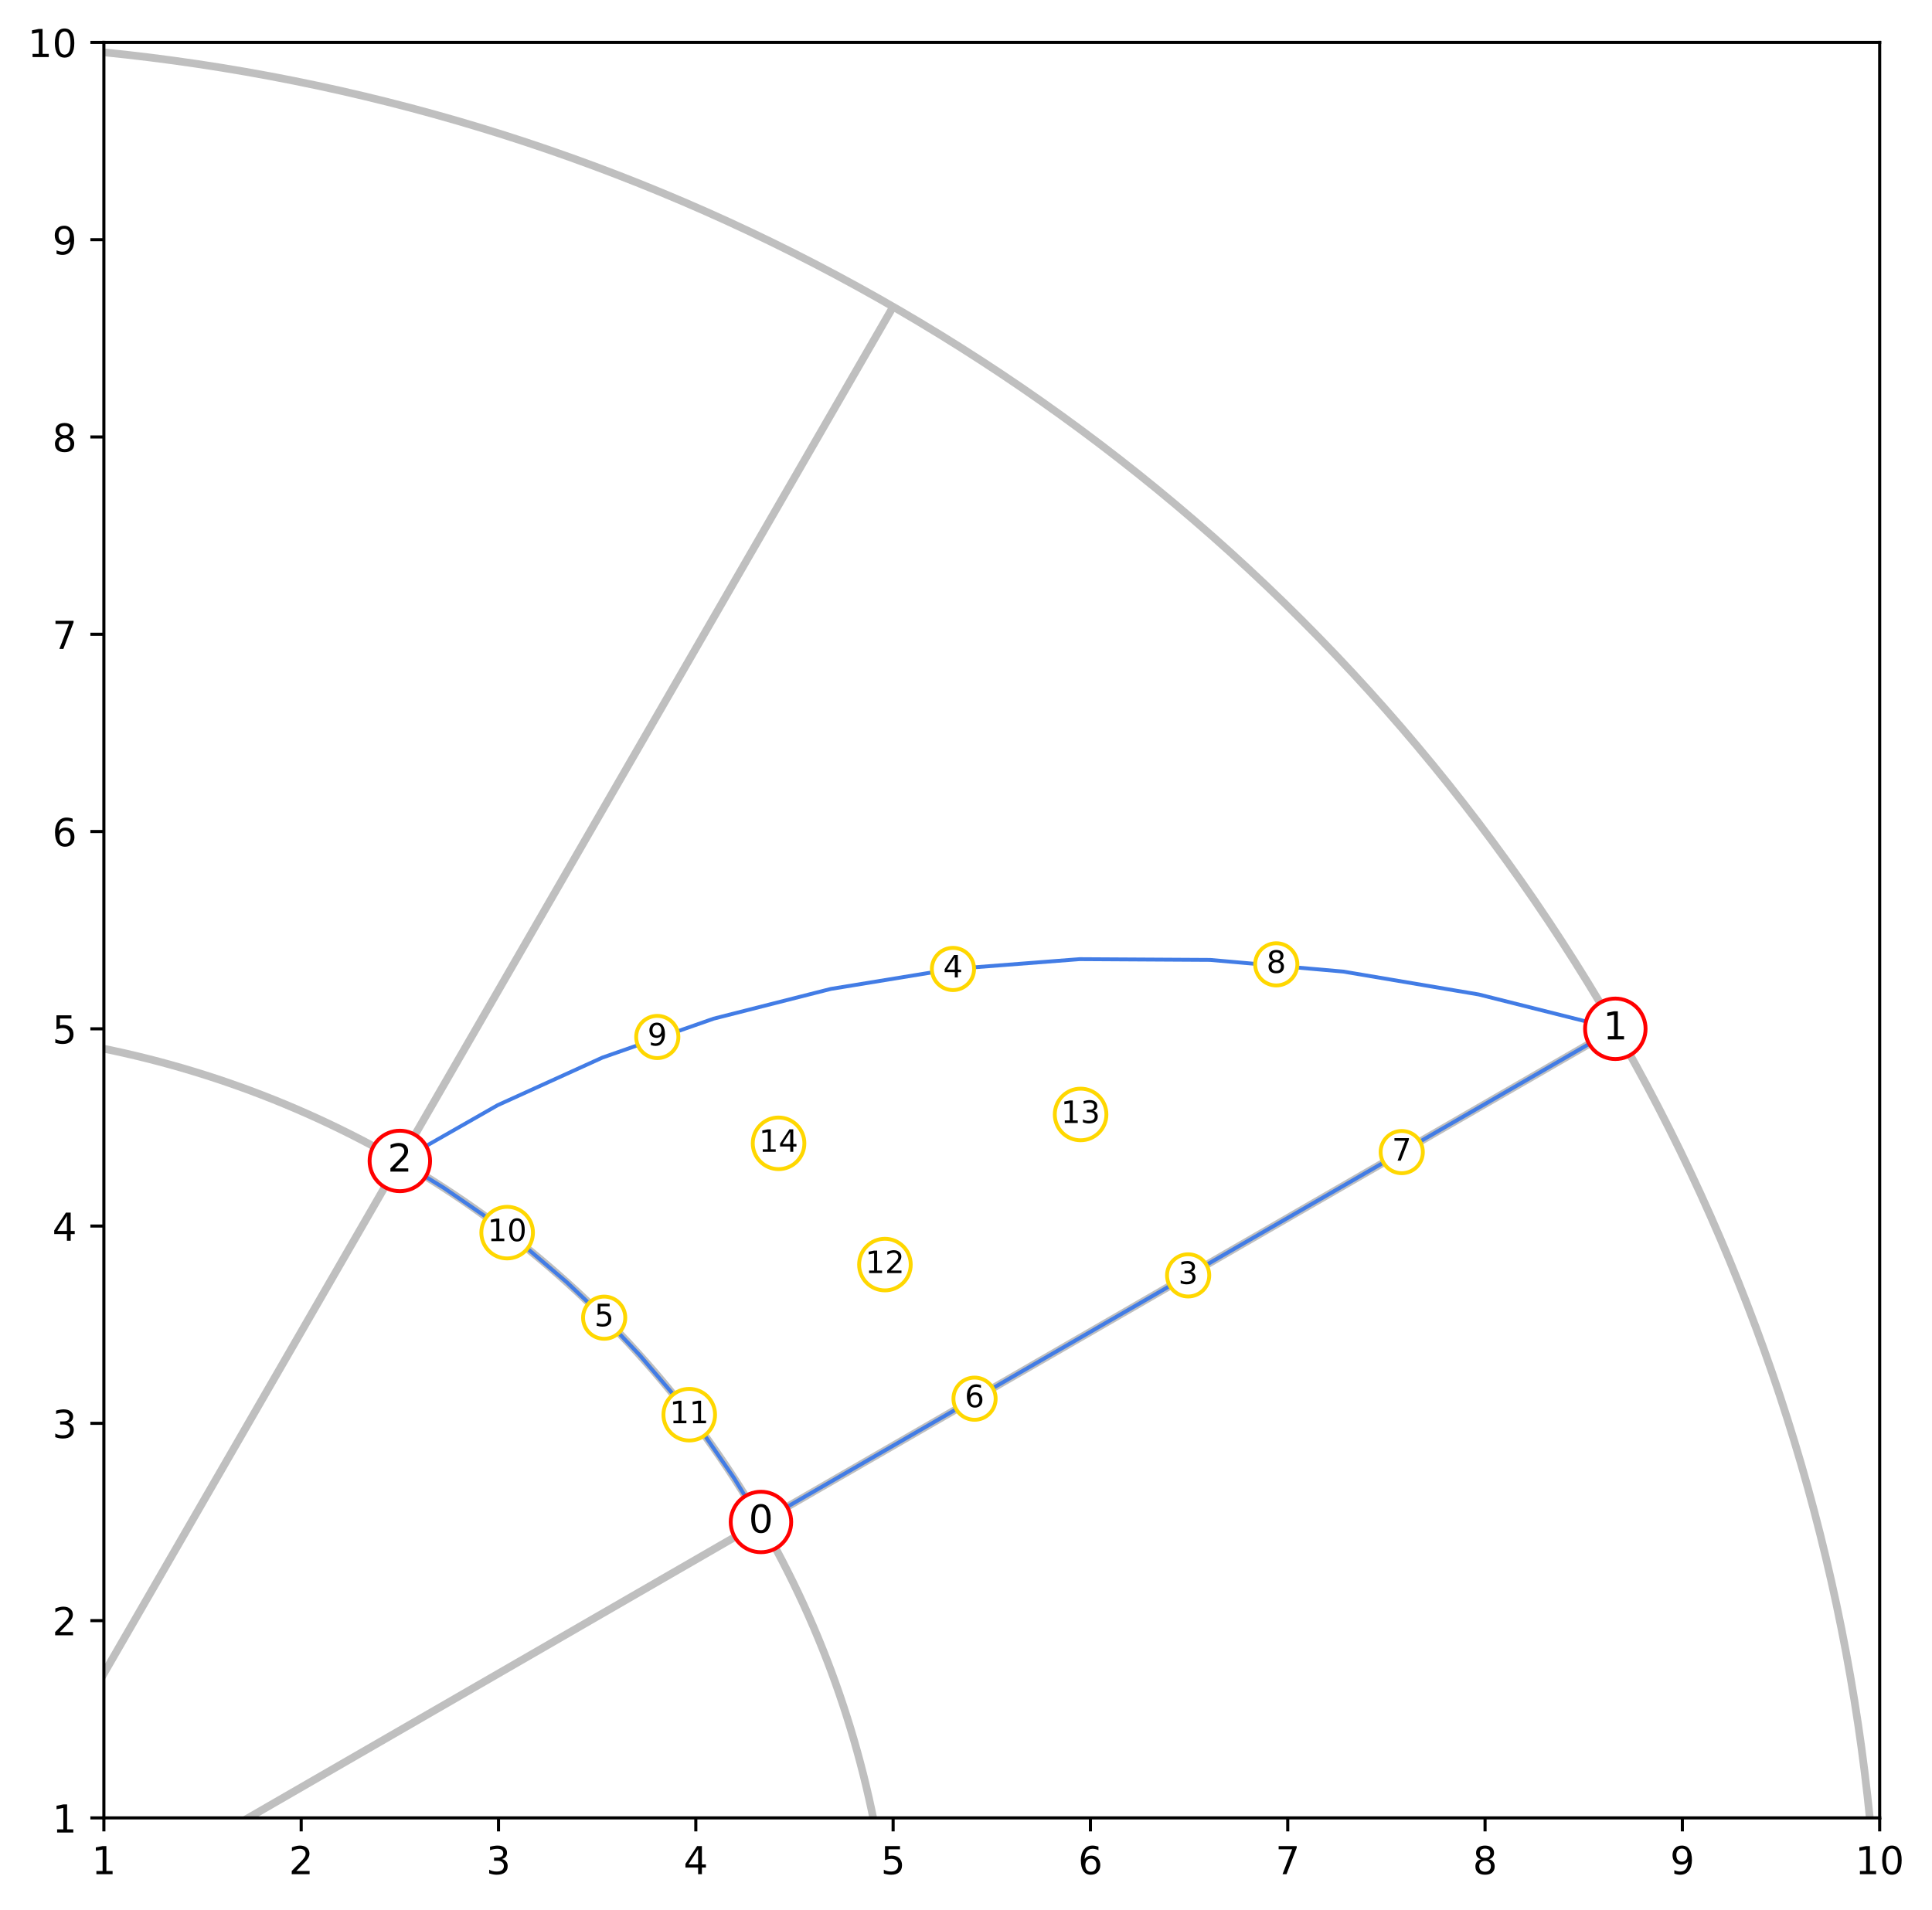
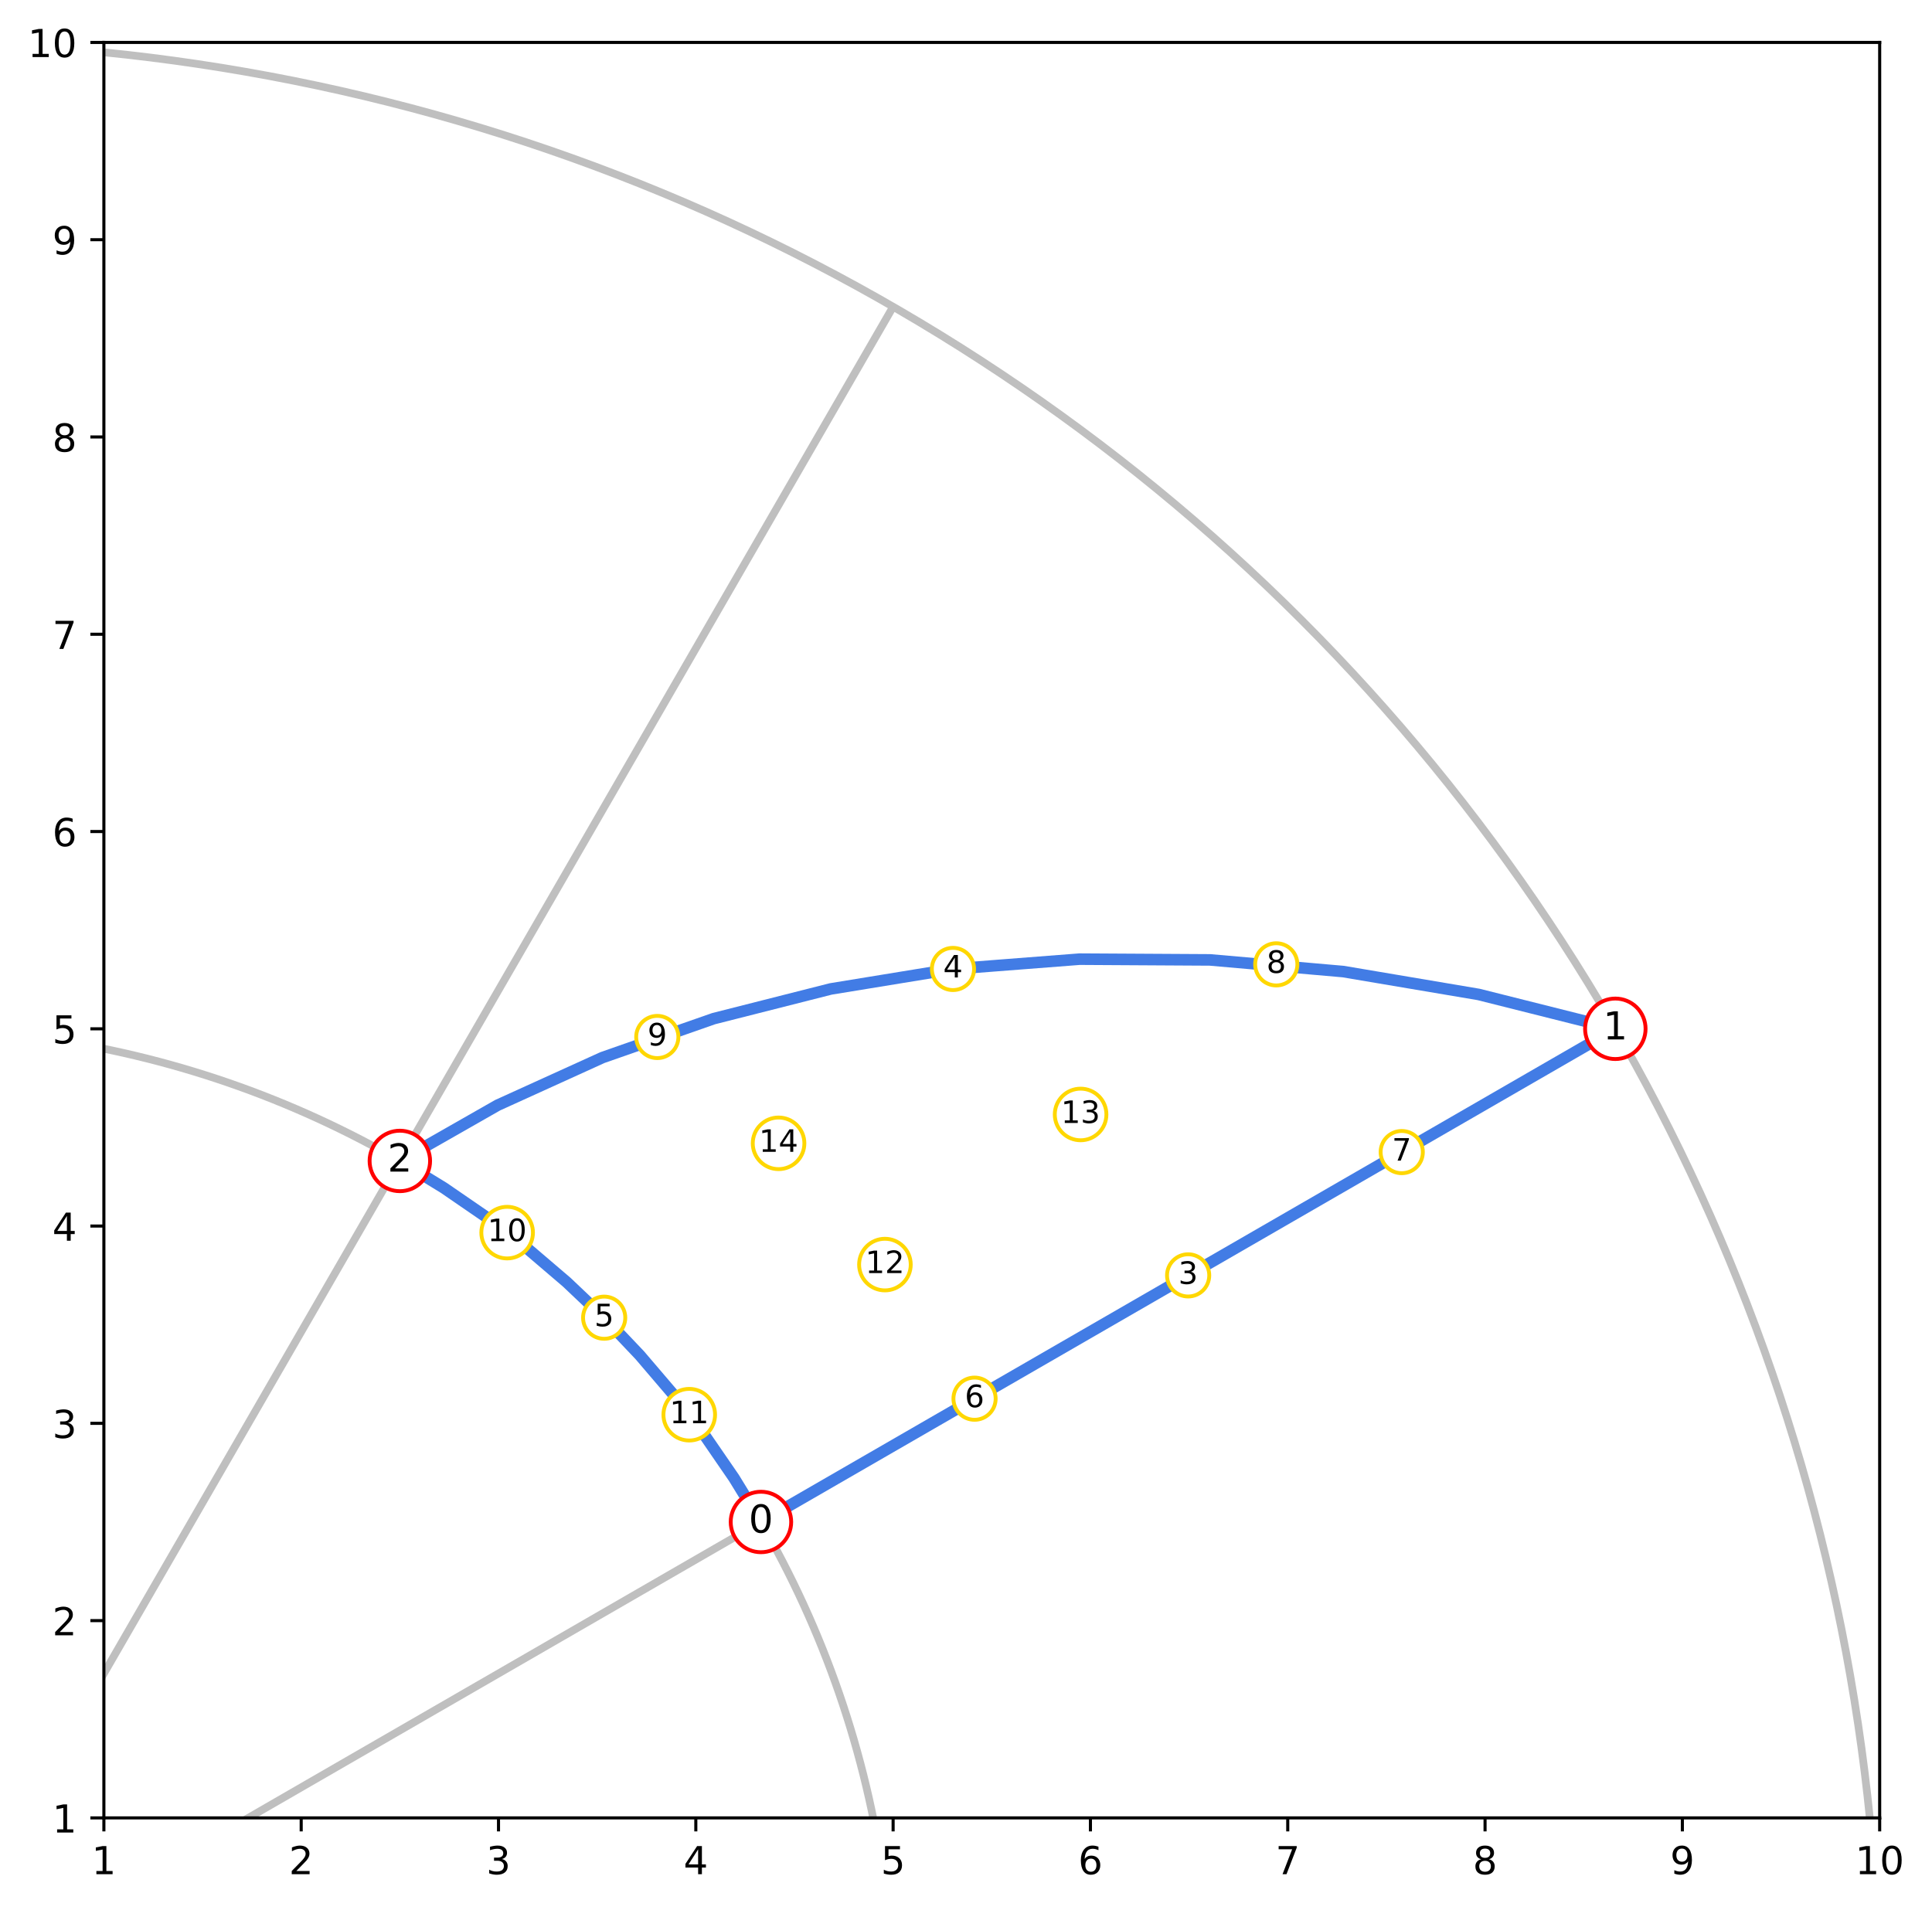
<svg xmlns="http://www.w3.org/2000/svg" xmlns:xlink="http://www.w3.org/1999/xlink" width="500.761pt" height="495.151pt" viewBox="0 0 500.761 495.151" version="1.1">
  <defs>
    <style type="text/css">*{stroke-linejoin: round; stroke-linecap: butt}</style>
  </defs>
  <g id="figure_1">
    <g id="patch_1">
      <path d="M 0 495.151  L 500.761 495.151  L 500.761 0  L 0 0  z " style="fill: #ffffff" />
    </g>
    <g id="axes_1">
      <g id="patch_2">
        <path d="M 26.925 471.273  L 487.199 471.273  L 487.199 10.999  L 26.925 10.999  z " style="fill: #ffffff" />
      </g>
      <g id="patch_3">
-         <path d="M -24.217 778.123  C 43.598 778.123 108.644 751.18 156.596 703.227  C 204.548 655.275 231.491 590.229 231.491 522.415  C 231.491 454.6 204.548 389.554 156.596 341.602  C 108.644 293.65 43.598 266.707 -24.217 266.707  C -92.031 266.707 -157.077 293.65 -205.029 341.602  C -252.981 389.554 -279.924 454.6 -279.924 522.415  C -279.924 590.229 -252.981 655.275 -205.029 703.227  C -157.077 751.18 -92.031 778.123 -24.217 778.123  " clip-path="url(#pc8f6de72df)" style="fill: none; stroke: #bfbfbf; stroke-width: 2; stroke-linejoin: miter" />
+         <path d="M -24.217 778.123  C 43.598 778.123 108.644 751.18 156.596 703.227  C 204.548 655.275 231.491 590.229 231.491 522.415  C 231.491 454.6 204.548 389.554 156.596 341.602  C 108.644 293.65 43.598 266.707 -24.217 266.707  C -92.031 266.707 -157.077 293.65 -205.029 341.602  C -252.981 389.554 -279.924 454.6 -279.924 522.415  C -279.924 590.229 -252.981 655.275 -205.029 703.227  C -157.077 751.18 -92.031 778.123 -24.217 778.123  " clip-path="url(#p26c1b36c17)" style="fill: none; stroke: #bfbfbf; stroke-width: 2; stroke-linejoin: miter" />
      </g>
      <g id="patch_4">
-         <path d="M -24.217 1033.83  C 111.412 1033.83 241.505 979.944 337.409 884.04  C 433.313 788.136 487.199 658.044 487.199 522.415  C 487.199 386.786 433.313 256.694 337.409 160.789  C 241.505 64.885 111.412 10.999 -24.217 10.999  C -159.846 10.999 -289.938 64.885 -385.842 160.789  C -481.746 256.694 -535.632 386.786 -535.632 522.415  C -535.632 658.044 -481.746 788.136 -385.842 884.04  C -289.938 979.944 -159.846 1033.83 -24.217 1033.83  " clip-path="url(#pc8f6de72df)" style="fill: none; stroke: #bfbfbf; stroke-width: 2; stroke-linejoin: miter" />
+         <path d="M -24.217 1033.83  C 111.412 1033.83 241.505 979.944 337.409 884.04  C 433.313 788.136 487.199 658.044 487.199 522.415  C 487.199 386.786 433.313 256.694 337.409 160.789  C 241.505 64.885 111.412 10.999 -24.217 10.999  C -159.846 10.999 -289.938 64.885 -385.842 160.789  C -481.746 256.694 -535.632 386.786 -535.632 522.415  C -535.632 658.044 -481.746 788.136 -385.842 884.04  C -289.938 979.944 -159.846 1033.83 -24.217 1033.83  " clip-path="url(#p26c1b36c17)" style="fill: none; stroke: #bfbfbf; stroke-width: 2; stroke-linejoin: miter" />
      </g>
      <g id="patch_5">
-         <path d="M 21.273 496.151  L 418.682 266.707  " clip-path="url(#pc8f6de72df)" style="fill: none; stroke: #bfbfbf; stroke-width: 2; stroke-linejoin: miter" />
+         <path d="M 21.273 496.151  L 418.682 266.707  " clip-path="url(#p26c1b36c17)" style="fill: none; stroke: #bfbfbf; stroke-width: 2; stroke-linejoin: miter" />
      </g>
      <g id="patch_6">
-         <path d="M -1 482.202  L 231.491 79.516  " clip-path="url(#pc8f6de72df)" style="fill: none; stroke: #bfbfbf; stroke-width: 2; stroke-linejoin: miter" />
+         <path d="M -1 482.202  L 231.491 79.516  " clip-path="url(#p26c1b36c17)" style="fill: none; stroke: #bfbfbf; stroke-width: 2; stroke-linejoin: miter" />
      </g>
      <g id="patch_7">
-         <path d="M 418.682 266.707  L 396.537 279.492  L 374.392 292.278  L 352.247 305.063  L 330.103 317.849  L 307.958 330.634  L 285.813 343.419  L 263.668 356.205  L 241.523 368.99  L 219.378 381.775  L 197.233 394.561  " clip-path="url(#pc8f6de72df)" style="fill: none; stroke: #427ce5; stroke-linejoin: miter" />
+         <path d="M 418.682 266.707  L 396.537 279.492  L 374.392 292.278  L 352.247 305.063  L 330.103 317.849  L 307.958 330.634  L 285.813 343.419  L 263.668 356.205  L 241.523 368.99  L 219.378 381.775  L 197.233 394.561  " clip-path="url(#p26c1b36c17)" style="fill: none; stroke: #427ce5; stroke-width: 3; stroke-linejoin: miter" />
      </g>
      <g id="patch_8">
-         <path d="M 103.637 300.965  L 128.977 286.516  L 156.144 274.169  L 184.983 264.075  L 215.327 256.375  L 247.002 251.196  L 279.827 248.652  L 313.611 248.848  L 348.154 251.872  L 383.25 257.803  L 418.682 266.707  " clip-path="url(#pc8f6de72df)" style="fill: none; stroke: #427ce5; stroke-linejoin: miter" />
+         <path d="M 103.637 300.965  L 128.977 286.516  L 156.144 274.169  L 184.983 264.075  L 215.327 256.375  L 247.002 251.196  L 279.827 248.652  L 313.611 248.848  L 348.154 251.872  L 383.25 257.803  L 418.682 266.707  " clip-path="url(#p26c1b36c17)" style="fill: none; stroke: #427ce5; stroke-width: 3; stroke-linejoin: miter" />
      </g>
      <g id="patch_9">
-         <path d="M 197.233 394.561  L 190.238 383.147  L 182.655 372.114  L 174.506 361.493  L 165.811 351.313  L 156.596 341.602  L 146.885 332.387  L 136.706 323.693  L 126.085 315.543  L 115.052 307.96  L 103.637 300.965  " clip-path="url(#pc8f6de72df)" style="fill: none; stroke: #427ce5; stroke-linejoin: miter" />
+         <path d="M 197.233 394.561  L 190.238 383.147  L 182.655 372.114  L 174.506 361.493  L 165.811 351.313  L 156.596 341.602  L 146.885 332.387  L 136.706 323.693  L 126.085 315.543  L 115.052 307.96  L 103.637 300.965  " clip-path="url(#p26c1b36c17)" style="fill: none; stroke: #427ce5; stroke-width: 3; stroke-linejoin: miter" />
      </g>
      <g id="matplotlib.axis_1">
        <g id="xtick_1">
          <g id="line2d_1">
            <defs>
-               <path id="m471e449e75" d="M 0 0  L 0 3.5  " style="stroke: #000000; stroke-width: 0.8" />
+               <path id="m0f1ef644fe" d="M 0 0  L 0 3.5  " style="stroke: #000000; stroke-width: 0.8" />
            </defs>
            <g>
-               <use xlink:href="#m471e449e75" x="26.925" y="471.273" style="stroke: #000000; stroke-width: 0.8" />
+               <use xlink:href="#m0f1ef644fe" x="26.925" y="471.273" style="stroke: #000000; stroke-width: 0.8" />
            </g>
          </g>
          <g id="text_1">
            <g transform="translate(23.74375 485.8716)scale(0.1 -0.1)">
              <defs>
                <path id="DejaVuSans-31" d="M 794 531  L 1825 531  L 1825 4091  L 703 3866  L 703 4441  L 1819 4666  L 2450 4666  L 2450 531  L 3481 531  L 3481 0  L 794 0  L 794 531  z " transform="scale(0.015625)" />
              </defs>
              <use xlink:href="#DejaVuSans-31" />
            </g>
          </g>
        </g>
        <g id="xtick_2">
          <g id="line2d_2">
            <g>
-               <use xlink:href="#m471e449e75" x="78.067" y="471.273" style="stroke: #000000; stroke-width: 0.8" />
+               <use xlink:href="#m0f1ef644fe" x="78.067" y="471.273" style="stroke: #000000; stroke-width: 0.8" />
            </g>
          </g>
          <g id="text_2">
            <g transform="translate(74.8853 485.8716)scale(0.1 -0.1)">
              <defs>
                <path id="DejaVuSans-32" d="M 1228 531  L 3431 531  L 3431 0  L 469 0  L 469 531  Q 828 903 1448 1529  Q 2069 2156 2228 2338  Q 2531 2678 2651 2914  Q 2772 3150 2772 3378  Q 2772 3750 2511 3984  Q 2250 4219 1831 4219  Q 1534 4219 1204 4116  Q 875 4013 500 3803  L 500 4441  Q 881 4594 1212 4672  Q 1544 4750 1819 4750  Q 2544 4750 2975 4387  Q 3406 4025 3406 3419  Q 3406 3131 3298 2873  Q 3191 2616 2906 2266  Q 2828 2175 2409 1742  Q 1991 1309 1228 531  z " transform="scale(0.015625)" />
              </defs>
              <use xlink:href="#DejaVuSans-32" />
            </g>
          </g>
        </g>
        <g id="xtick_3">
          <g id="line2d_3">
            <g>
-               <use xlink:href="#m471e449e75" x="129.208" y="471.273" style="stroke: #000000; stroke-width: 0.8" />
+               <use xlink:href="#m0f1ef644fe" x="129.208" y="471.273" style="stroke: #000000; stroke-width: 0.8" />
            </g>
          </g>
          <g id="text_3">
            <g transform="translate(126.0269 485.8716)scale(0.1 -0.1)">
              <defs>
                <path id="DejaVuSans-33" d="M 2597 2516  Q 3050 2419 3304 2112  Q 3559 1806 3559 1356  Q 3559 666 3084 287  Q 2609 -91 1734 -91  Q 1441 -91 1130 -33  Q 819 25 488 141  L 488 750  Q 750 597 1062 519  Q 1375 441 1716 441  Q 2309 441 2620 675  Q 2931 909 2931 1356  Q 2931 1769 2642 2001  Q 2353 2234 1838 2234  L 1294 2234  L 1294 2753  L 1863 2753  Q 2328 2753 2575 2939  Q 2822 3125 2822 3475  Q 2822 3834 2567 4026  Q 2313 4219 1838 4219  Q 1578 4219 1281 4162  Q 984 4106 628 3988  L 628 4550  Q 988 4650 1302 4700  Q 1616 4750 1894 4750  Q 2613 4750 3031 4423  Q 3450 4097 3450 3541  Q 3450 3153 3228 2886  Q 3006 2619 2597 2516  z " transform="scale(0.015625)" />
              </defs>
              <use xlink:href="#DejaVuSans-33" />
            </g>
          </g>
        </g>
        <g id="xtick_4">
          <g id="line2d_4">
            <g>
-               <use xlink:href="#m471e449e75" x="180.35" y="471.273" style="stroke: #000000; stroke-width: 0.8" />
+               <use xlink:href="#m0f1ef644fe" x="180.35" y="471.273" style="stroke: #000000; stroke-width: 0.8" />
            </g>
          </g>
          <g id="text_4">
            <g transform="translate(177.1684 485.8716)scale(0.1 -0.1)">
              <defs>
                <path id="DejaVuSans-34" d="M 2419 4116  L 825 1625  L 2419 1625  L 2419 4116  z M 2253 4666  L 3047 4666  L 3047 1625  L 3713 1625  L 3713 1100  L 3047 1100  L 3047 0  L 2419 0  L 2419 1100  L 313 1100  L 313 1709  L 2253 4666  z " transform="scale(0.015625)" />
              </defs>
              <use xlink:href="#DejaVuSans-34" />
            </g>
          </g>
        </g>
        <g id="xtick_5">
          <g id="line2d_5">
            <g>
-               <use xlink:href="#m471e449e75" x="231.491" y="471.273" style="stroke: #000000; stroke-width: 0.8" />
+               <use xlink:href="#m0f1ef644fe" x="231.491" y="471.273" style="stroke: #000000; stroke-width: 0.8" />
            </g>
          </g>
          <g id="text_5">
            <g transform="translate(228.31 485.8716)scale(0.1 -0.1)">
              <defs>
                <path id="DejaVuSans-35" d="M 691 4666  L 3169 4666  L 3169 4134  L 1269 4134  L 1269 2991  Q 1406 3038 1543 3061  Q 1681 3084 1819 3084  Q 2600 3084 3056 2656  Q 3513 2228 3513 1497  Q 3513 744 3044 326  Q 2575 -91 1722 -91  Q 1428 -91 1123 -41  Q 819 9 494 109  L 494 744  Q 775 591 1075 516  Q 1375 441 1709 441  Q 2250 441 2565 725  Q 2881 1009 2881 1497  Q 2881 1984 2565 2268  Q 2250 2553 1709 2553  Q 1456 2553 1204 2497  Q 953 2441 691 2322  L 691 4666  z " transform="scale(0.015625)" />
              </defs>
              <use xlink:href="#DejaVuSans-35" />
            </g>
          </g>
        </g>
        <g id="xtick_6">
          <g id="line2d_6">
            <g>
-               <use xlink:href="#m471e449e75" x="282.633" y="471.273" style="stroke: #000000; stroke-width: 0.8" />
+               <use xlink:href="#m0f1ef644fe" x="282.633" y="471.273" style="stroke: #000000; stroke-width: 0.8" />
            </g>
          </g>
          <g id="text_6">
            <g transform="translate(279.4515 485.8716)scale(0.1 -0.1)">
              <defs>
                <path id="DejaVuSans-36" d="M 2113 2584  Q 1688 2584 1439 2293  Q 1191 2003 1191 1497  Q 1191 994 1439 701  Q 1688 409 2113 409  Q 2538 409 2786 701  Q 3034 994 3034 1497  Q 3034 2003 2786 2293  Q 2538 2584 2113 2584  z M 3366 4563  L 3366 3988  Q 3128 4100 2886 4159  Q 2644 4219 2406 4219  Q 1781 4219 1451 3797  Q 1122 3375 1075 2522  Q 1259 2794 1537 2939  Q 1816 3084 2150 3084  Q 2853 3084 3261 2657  Q 3669 2231 3669 1497  Q 3669 778 3244 343  Q 2819 -91 2113 -91  Q 1303 -91 875 529  Q 447 1150 447 2328  Q 447 3434 972 4092  Q 1497 4750 2381 4750  Q 2619 4750 2861 4703  Q 3103 4656 3366 4563  z " transform="scale(0.015625)" />
              </defs>
              <use xlink:href="#DejaVuSans-36" />
            </g>
          </g>
        </g>
        <g id="xtick_7">
          <g id="line2d_7">
            <g>
-               <use xlink:href="#m471e449e75" x="333.774" y="471.273" style="stroke: #000000; stroke-width: 0.8" />
+               <use xlink:href="#m0f1ef644fe" x="333.774" y="471.273" style="stroke: #000000; stroke-width: 0.8" />
            </g>
          </g>
          <g id="text_7">
            <g transform="translate(330.5931 485.8716)scale(0.1 -0.1)">
              <defs>
                <path id="DejaVuSans-37" d="M 525 4666  L 3525 4666  L 3525 4397  L 1831 0  L 1172 0  L 2766 4134  L 525 4134  L 525 4666  z " transform="scale(0.015625)" />
              </defs>
              <use xlink:href="#DejaVuSans-37" />
            </g>
          </g>
        </g>
        <g id="xtick_8">
          <g id="line2d_8">
            <g>
-               <use xlink:href="#m471e449e75" x="384.916" y="471.273" style="stroke: #000000; stroke-width: 0.8" />
+               <use xlink:href="#m0f1ef644fe" x="384.916" y="471.273" style="stroke: #000000; stroke-width: 0.8" />
            </g>
          </g>
          <g id="text_8">
            <g transform="translate(381.7346 485.8716)scale(0.1 -0.1)">
              <defs>
                <path id="DejaVuSans-38" d="M 2034 2216  Q 1584 2216 1326 1975  Q 1069 1734 1069 1313  Q 1069 891 1326 650  Q 1584 409 2034 409  Q 2484 409 2743 651  Q 3003 894 3003 1313  Q 3003 1734 2745 1975  Q 2488 2216 2034 2216  z M 1403 2484  Q 997 2584 770 2862  Q 544 3141 544 3541  Q 544 4100 942 4425  Q 1341 4750 2034 4750  Q 2731 4750 3128 4425  Q 3525 4100 3525 3541  Q 3525 3141 3298 2862  Q 3072 2584 2669 2484  Q 3125 2378 3379 2068  Q 3634 1759 3634 1313  Q 3634 634 3220 271  Q 2806 -91 2034 -91  Q 1263 -91 848 271  Q 434 634 434 1313  Q 434 1759 690 2068  Q 947 2378 1403 2484  z M 1172 3481  Q 1172 3119 1398 2916  Q 1625 2713 2034 2713  Q 2441 2713 2670 2916  Q 2900 3119 2900 3481  Q 2900 3844 2670 4047  Q 2441 4250 2034 4250  Q 1625 4250 1398 4047  Q 1172 3844 1172 3481  z " transform="scale(0.015625)" />
              </defs>
              <use xlink:href="#DejaVuSans-38" />
            </g>
          </g>
        </g>
        <g id="xtick_9">
          <g id="line2d_9">
            <g>
-               <use xlink:href="#m471e449e75" x="436.057" y="471.273" style="stroke: #000000; stroke-width: 0.8" />
+               <use xlink:href="#m0f1ef644fe" x="436.057" y="471.273" style="stroke: #000000; stroke-width: 0.8" />
            </g>
          </g>
          <g id="text_9">
            <g transform="translate(432.8762 485.8716)scale(0.1 -0.1)">
              <defs>
                <path id="DejaVuSans-39" d="M 703 97  L 703 672  Q 941 559 1184 500  Q 1428 441 1663 441  Q 2288 441 2617 861  Q 2947 1281 2994 2138  Q 2813 1869 2534 1725  Q 2256 1581 1919 1581  Q 1219 1581 811 2004  Q 403 2428 403 3163  Q 403 3881 828 4315  Q 1253 4750 1959 4750  Q 2769 4750 3195 4129  Q 3622 3509 3622 2328  Q 3622 1225 3098 567  Q 2575 -91 1691 -91  Q 1453 -91 1209 -44  Q 966 3 703 97  z M 1959 2075  Q 2384 2075 2632 2365  Q 2881 2656 2881 3163  Q 2881 3666 2632 3958  Q 2384 4250 1959 4250  Q 1534 4250 1286 3958  Q 1038 3666 1038 3163  Q 1038 2656 1286 2365  Q 1534 2075 1959 2075  z " transform="scale(0.015625)" />
              </defs>
              <use xlink:href="#DejaVuSans-39" />
            </g>
          </g>
        </g>
        <g id="xtick_10">
          <g id="line2d_10">
            <g>
-               <use xlink:href="#m471e449e75" x="487.199" y="471.273" style="stroke: #000000; stroke-width: 0.8" />
+               <use xlink:href="#m0f1ef644fe" x="487.199" y="471.273" style="stroke: #000000; stroke-width: 0.8" />
            </g>
          </g>
          <g id="text_10">
            <g transform="translate(480.8365 485.8716)scale(0.1 -0.1)">
              <defs>
                <path id="DejaVuSans-30" d="M 2034 4250  Q 1547 4250 1301 3770  Q 1056 3291 1056 2328  Q 1056 1369 1301 889  Q 1547 409 2034 409  Q 2525 409 2770 889  Q 3016 1369 3016 2328  Q 3016 3291 2770 3770  Q 2525 4250 2034 4250  z M 2034 4750  Q 2819 4750 3233 4129  Q 3647 3509 3647 2328  Q 3647 1150 3233 529  Q 2819 -91 2034 -91  Q 1250 -91 836 529  Q 422 1150 422 2328  Q 422 3509 836 4129  Q 1250 4750 2034 4750  z " transform="scale(0.015625)" />
              </defs>
              <use xlink:href="#DejaVuSans-31" />
              <use xlink:href="#DejaVuSans-30" x="63.623" />
            </g>
          </g>
        </g>
      </g>
      <g id="matplotlib.axis_2">
        <g id="ytick_1">
          <g id="line2d_11">
            <defs>
-               <path id="m539ff87d4c" d="M 0 0  L -3.5 0  " style="stroke: #000000; stroke-width: 0.8" />
+               <path id="m0d7a621d7e" d="M 0 0  L -3.5 0  " style="stroke: #000000; stroke-width: 0.8" />
            </defs>
            <g>
-               <use xlink:href="#m539ff87d4c" x="26.925" y="471.273" style="stroke: #000000; stroke-width: 0.8" />
+               <use xlink:href="#m0d7a621d7e" x="26.925" y="471.273" style="stroke: #000000; stroke-width: 0.8" />
            </g>
          </g>
          <g id="text_11">
            <g transform="translate(13.5625 475.0724)scale(0.1 -0.1)">
              <use xlink:href="#DejaVuSans-31" />
            </g>
          </g>
        </g>
        <g id="ytick_2">
          <g id="line2d_12">
            <g>
-               <use xlink:href="#m539ff87d4c" x="26.925" y="420.132" style="stroke: #000000; stroke-width: 0.8" />
+               <use xlink:href="#m0d7a621d7e" x="26.925" y="420.132" style="stroke: #000000; stroke-width: 0.8" />
            </g>
          </g>
          <g id="text_12">
            <g transform="translate(13.5625 423.9309)scale(0.1 -0.1)">
              <use xlink:href="#DejaVuSans-32" />
            </g>
          </g>
        </g>
        <g id="ytick_3">
          <g id="line2d_13">
            <g>
-               <use xlink:href="#m539ff87d4c" x="26.925" y="368.99" style="stroke: #000000; stroke-width: 0.8" />
+               <use xlink:href="#m0d7a621d7e" x="26.925" y="368.99" style="stroke: #000000; stroke-width: 0.8" />
            </g>
          </g>
          <g id="text_13">
            <g transform="translate(13.5625 372.7893)scale(0.1 -0.1)">
              <use xlink:href="#DejaVuSans-33" />
            </g>
          </g>
        </g>
        <g id="ytick_4">
          <g id="line2d_14">
            <g>
-               <use xlink:href="#m539ff87d4c" x="26.925" y="317.849" style="stroke: #000000; stroke-width: 0.8" />
+               <use xlink:href="#m0d7a621d7e" x="26.925" y="317.849" style="stroke: #000000; stroke-width: 0.8" />
            </g>
          </g>
          <g id="text_14">
            <g transform="translate(13.5625 321.6478)scale(0.1 -0.1)">
              <use xlink:href="#DejaVuSans-34" />
            </g>
          </g>
        </g>
        <g id="ytick_5">
          <g id="line2d_15">
            <g>
-               <use xlink:href="#m539ff87d4c" x="26.925" y="266.707" style="stroke: #000000; stroke-width: 0.8" />
+               <use xlink:href="#m0d7a621d7e" x="26.925" y="266.707" style="stroke: #000000; stroke-width: 0.8" />
            </g>
          </g>
          <g id="text_15">
            <g transform="translate(13.5625 270.5062)scale(0.1 -0.1)">
              <use xlink:href="#DejaVuSans-35" />
            </g>
          </g>
        </g>
        <g id="ytick_6">
          <g id="line2d_16">
            <g>
-               <use xlink:href="#m539ff87d4c" x="26.925" y="215.565" style="stroke: #000000; stroke-width: 0.8" />
+               <use xlink:href="#m0d7a621d7e" x="26.925" y="215.565" style="stroke: #000000; stroke-width: 0.8" />
            </g>
          </g>
          <g id="text_16">
            <g transform="translate(13.5625 219.3646)scale(0.1 -0.1)">
              <use xlink:href="#DejaVuSans-36" />
            </g>
          </g>
        </g>
        <g id="ytick_7">
          <g id="line2d_17">
            <g>
-               <use xlink:href="#m539ff87d4c" x="26.925" y="164.424" style="stroke: #000000; stroke-width: 0.8" />
+               <use xlink:href="#m0d7a621d7e" x="26.925" y="164.424" style="stroke: #000000; stroke-width: 0.8" />
            </g>
          </g>
          <g id="text_17">
            <g transform="translate(13.5625 168.2231)scale(0.1 -0.1)">
              <use xlink:href="#DejaVuSans-37" />
            </g>
          </g>
        </g>
        <g id="ytick_8">
          <g id="line2d_18">
            <g>
-               <use xlink:href="#m539ff87d4c" x="26.925" y="113.282" style="stroke: #000000; stroke-width: 0.8" />
+               <use xlink:href="#m0d7a621d7e" x="26.925" y="113.282" style="stroke: #000000; stroke-width: 0.8" />
            </g>
          </g>
          <g id="text_18">
            <g transform="translate(13.5625 117.0815)scale(0.1 -0.1)">
              <use xlink:href="#DejaVuSans-38" />
            </g>
          </g>
        </g>
        <g id="ytick_9">
          <g id="line2d_19">
            <g>
-               <use xlink:href="#m539ff87d4c" x="26.925" y="62.141" style="stroke: #000000; stroke-width: 0.8" />
+               <use xlink:href="#m0d7a621d7e" x="26.925" y="62.141" style="stroke: #000000; stroke-width: 0.8" />
            </g>
          </g>
          <g id="text_19">
            <g transform="translate(13.5625 65.93999)scale(0.1 -0.1)">
              <use xlink:href="#DejaVuSans-39" />
            </g>
          </g>
        </g>
        <g id="ytick_10">
          <g id="line2d_20">
            <g>
-               <use xlink:href="#m539ff87d4c" x="26.925" y="10.999" style="stroke: #000000; stroke-width: 0.8" />
+               <use xlink:href="#m0d7a621d7e" x="26.925" y="10.999" style="stroke: #000000; stroke-width: 0.8" />
            </g>
          </g>
          <g id="text_20">
            <g transform="translate(7.2 14.79844)scale(0.1 -0.1)">
              <use xlink:href="#DejaVuSans-31" />
              <use xlink:href="#DejaVuSans-30" x="63.623" />
            </g>
          </g>
        </g>
      </g>
      <g id="patch_10">
        <path d="M 26.925 471.273  L 26.925 10.999  " style="fill: none; stroke: #000000; stroke-width: 0.8; stroke-linejoin: miter; stroke-linecap: square" />
      </g>
      <g id="patch_11">
        <path d="M 487.199 471.273  L 487.199 10.999  " style="fill: none; stroke: #000000; stroke-width: 0.8; stroke-linejoin: miter; stroke-linecap: square" />
      </g>
      <g id="patch_12">
        <path d="M 26.925 471.273  L 487.199 471.273  " style="fill: none; stroke: #000000; stroke-width: 0.8; stroke-linejoin: miter; stroke-linecap: square" />
      </g>
      <g id="patch_13">
        <path d="M 26.925 10.999  L 487.199 10.999  " style="fill: none; stroke: #000000; stroke-width: 0.8; stroke-linejoin: miter; stroke-linecap: square" />
      </g>
      <g id="text_21">
        <g id="patch_14">
          <path d="M 197.233 402.4  C 199.312 402.4 201.306 401.574 202.776 400.104  C 204.246 398.634 205.072 396.64 205.072 394.561  C 205.072 392.482 204.246 390.488 202.776 389.018  C 201.306 387.548 199.312 386.722 197.233 386.722  C 195.154 386.722 193.16 387.548 191.69 389.018  C 190.22 390.488 189.394 392.482 189.394 394.561  C 189.394 396.64 190.22 398.634 191.69 400.104  C 193.16 401.574 195.154 402.4 197.233 402.4  z " style="fill: #ffffff; stroke: #ff0000; stroke-linejoin: miter" />
        </g>
        <g transform="translate(194.0516 397.3202)scale(0.1 -0.1)">
          <use xlink:href="#DejaVuSans-30" />
        </g>
      </g>
      <g id="text_22">
        <g id="patch_15">
          <path d="M 418.682 274.546  C 420.761 274.546 422.755 273.72 424.225 272.25  C 425.695 270.78 426.521 268.786 426.521 266.707  C 426.521 264.628 425.695 262.634 424.225 261.164  C 422.755 259.694 420.761 258.868 418.682 258.868  C 416.603 258.868 414.609 259.694 413.139 261.164  C 411.669 262.634 410.843 264.628 410.843 266.707  C 410.843 268.786 411.669 270.78 413.139 272.25  C 414.609 273.72 416.603 274.546 418.682 274.546  z " style="fill: #ffffff; stroke: #ff0000; stroke-linejoin: miter" />
        </g>
        <g transform="translate(415.501 269.4664)scale(0.1 -0.1)">
          <use xlink:href="#DejaVuSans-31" />
        </g>
      </g>
      <g id="text_23">
        <g id="patch_16">
          <path d="M 103.637 308.804  C 105.716 308.804 107.71 307.978 109.18 306.508  C 110.65 305.038 111.476 303.044 111.476 300.965  C 111.476 298.886 110.65 296.892 109.18 295.422  C 107.71 293.952 105.716 293.126 103.637 293.126  C 101.558 293.126 99.564 293.952 98.094 295.422  C 96.624 296.892 95.798 298.886 95.798 300.965  C 95.798 303.044 96.624 305.038 98.094 306.508  C 99.564 307.978 101.558 308.804 103.637 308.804  z " style="fill: #ffffff; stroke: #ff0000; stroke-linejoin: miter" />
        </g>
        <g transform="translate(100.4561 303.7247)scale(0.1 -0.1)">
          <use xlink:href="#DejaVuSans-32" />
        </g>
      </g>
      <g id="text_24">
        <g id="patch_17">
          <path d="M 307.958 336.105  C 309.409 336.105 310.8 335.529 311.826 334.503  C 312.852 333.477 313.429 332.085 313.429 330.634  C 313.429 329.183 312.852 327.791 311.826 326.765  C 310.8 325.739 309.409 325.163 307.958 325.163  C 306.507 325.163 305.115 325.739 304.089 326.765  C 303.063 327.791 302.486 329.183 302.486 330.634  C 302.486 332.085 303.063 333.477 304.089 334.503  C 305.115 335.529 306.507 336.105 307.958 336.105  z " style="fill: #ffffff; stroke: #ffd700; stroke-linejoin: miter" />
        </g>
        <g transform="translate(305.4126 332.8414)scale(0.08 -0.08)">
          <use xlink:href="#DejaVuSans-33" />
        </g>
      </g>
      <g id="text_25">
        <g id="patch_18">
          <path d="M 247.002 256.667  C 248.453 256.667 249.845 256.09 250.871 255.064  C 251.897 254.038 252.474 252.647 252.474 251.196  C 252.474 249.745 251.897 248.353 250.871 247.327  C 249.845 246.301 248.453 245.724 247.002 245.724  C 245.551 245.724 244.16 246.301 243.134 247.327  C 242.108 248.353 241.531 249.745 241.531 251.196  C 241.531 252.647 242.108 254.038 243.134 255.064  C 244.16 256.09 245.551 256.667 247.002 256.667  z " style="fill: #ffffff; stroke: #ffd700; stroke-linejoin: miter" />
        </g>
        <g transform="translate(244.4575 253.4032)scale(0.08 -0.08)">
          <use xlink:href="#DejaVuSans-34" />
        </g>
      </g>
      <g id="text_26">
        <g id="patch_19">
          <path d="M 156.596 347.073  C 158.047 347.073 159.439 346.497 160.465 345.471  C 161.491 344.445 162.067 343.053 162.067 341.602  C 162.067 340.151 161.491 338.759 160.465 337.733  C 159.439 336.707 158.047 336.131 156.596 336.131  C 155.145 336.131 153.753 336.707 152.727 337.733  C 151.701 338.759 151.125 340.151 151.125 341.602  C 151.125 343.053 151.701 344.445 152.727 345.471  C 153.753 346.497 155.145 347.073 156.596 347.073  z " style="fill: #ffffff; stroke: #ffd700; stroke-linejoin: miter" />
        </g>
        <g transform="translate(154.0511 343.8096)scale(0.08 -0.08)">
          <use xlink:href="#DejaVuSans-35" />
        </g>
      </g>
      <g id="text_27">
        <g id="patch_20">
          <path d="M 252.595 368.069  C 254.046 368.069 255.438 367.492 256.464 366.466  C 257.49 365.44 258.066 364.048 258.066 362.597  C 258.066 361.146 257.49 359.755 256.464 358.729  C 255.438 357.703 254.046 357.126 252.595 357.126  C 251.144 357.126 249.752 357.703 248.726 358.729  C 247.7 359.755 247.124 361.146 247.124 362.597  C 247.124 364.048 247.7 365.44 248.726 366.466  C 249.752 367.492 251.144 368.069 252.595 368.069  z " style="fill: #ffffff; stroke: #ffd700; stroke-linejoin: miter" />
        </g>
        <g transform="translate(250.0502 364.8049)scale(0.08 -0.08)">
          <use xlink:href="#DejaVuSans-36" />
        </g>
      </g>
      <g id="text_28">
        <g id="patch_21">
          <path d="M 363.32 304.142  C 364.771 304.142 366.163 303.565 367.189 302.539  C 368.215 301.513 368.791 300.121 368.791 298.67  C 368.791 297.219 368.215 295.828 367.189 294.802  C 366.163 293.776 364.771 293.199 363.32 293.199  C 361.869 293.199 360.477 293.776 359.451 294.802  C 358.425 295.828 357.849 297.219 357.849 298.67  C 357.849 300.121 358.425 301.513 359.451 302.539  C 360.477 303.565 361.869 304.142 363.32 304.142  z " style="fill: #ffffff; stroke: #ffd700; stroke-linejoin: miter" />
        </g>
        <g transform="translate(360.7749 300.878)scale(0.08 -0.08)">
          <use xlink:href="#DejaVuSans-37" />
        </g>
      </g>
      <g id="text_29">
        <g id="patch_22">
          <path d="M 330.8 255.472  C 332.251 255.472 333.643 254.896 334.669 253.87  C 335.695 252.844 336.271 251.452 336.271 250.001  C 336.271 248.55 335.695 247.158 334.669 246.132  C 333.643 245.106 332.251 244.53 330.8 244.53  C 329.349 244.53 327.957 245.106 326.931 246.132  C 325.905 247.158 325.329 248.55 325.329 250.001  C 325.329 251.452 325.905 252.844 326.931 253.87  C 327.957 254.896 329.349 255.472 330.8 255.472  z " style="fill: #ffffff; stroke: #ffd700; stroke-linejoin: miter" />
        </g>
        <g transform="translate(328.255 252.2085)scale(0.08 -0.08)">
          <use xlink:href="#DejaVuSans-38" />
        </g>
      </g>
      <g id="text_30">
        <g id="patch_23">
          <path d="M 170.365 274.303  C 171.816 274.303 173.207 273.726 174.233 272.7  C 175.259 271.674 175.836 270.282 175.836 268.831  C 175.836 267.38 175.259 265.989 174.233 264.963  C 173.207 263.937 171.816 263.36 170.365 263.36  C 168.914 263.36 167.522 263.937 166.496 264.963  C 165.47 265.989 164.893 267.38 164.893 268.831  C 164.893 270.282 165.47 271.674 166.496 272.7  C 167.522 273.726 168.914 274.303 170.365 274.303  z " style="fill: #ffffff; stroke: #ffd700; stroke-linejoin: miter" />
        </g>
        <g transform="translate(167.8197 271.039)scale(0.08 -0.08)">
          <use xlink:href="#DejaVuSans-39" />
        </g>
      </g>
      <g id="text_31">
        <g id="patch_24">
          <path d="M 131.448 326.238  C 133.223 326.238 134.924 325.533 136.179 324.279  C 137.434 323.024 138.138 321.322 138.138 319.548  C 138.138 317.774 137.434 316.072 136.179 314.818  C 134.924 313.563 133.223 312.858 131.448 312.858  C 129.674 312.858 127.972 313.563 126.718 314.818  C 125.463 316.072 124.758 317.774 124.758 319.548  C 124.758 321.322 125.463 323.024 126.718 324.279  C 127.972 325.533 129.674 326.238 131.448 326.238  z " style="fill: #ffffff; stroke: #ffd700; stroke-linejoin: miter" />
        </g>
        <g transform="translate(126.3585 321.7556)scale(0.08 -0.08)">
          <use xlink:href="#DejaVuSans-31" />
          <use xlink:href="#DejaVuSans-30" x="63.623" />
        </g>
      </g>
      <g id="text_32">
        <g id="patch_25">
          <path d="M 178.65 373.44  C 180.424 373.44 182.126 372.735 183.381 371.48  C 184.635 370.226 185.34 368.524 185.34 366.75  C 185.34 364.976 184.635 363.274 183.381 362.019  C 182.126 360.765 180.424 360.06 178.65 360.06  C 176.876 360.06 175.174 360.765 173.92 362.019  C 172.665 363.274 171.96 364.976 171.96 366.75  C 171.96 368.524 172.665 370.226 173.92 371.48  C 175.174 372.735 176.876 373.44 178.65 373.44  z " style="fill: #ffffff; stroke: #ffd700; stroke-linejoin: miter" />
        </g>
        <g transform="translate(173.5601 368.9572)scale(0.08 -0.08)">
          <use xlink:href="#DejaVuSans-31" />
          <use xlink:href="#DejaVuSans-31" x="63.623" />
        </g>
      </g>
      <g id="text_33">
        <g id="patch_26">
          <path d="M 229.367 334.523  C 231.141 334.523 232.843 333.819 234.097 332.564  C 235.352 331.309 236.057 329.608 236.057 327.833  C 236.057 326.059 235.352 324.357 234.097 323.103  C 232.843 321.848 231.141 321.143 229.367 321.143  C 227.592 321.143 225.891 321.848 224.636 323.103  C 223.382 324.357 222.677 326.059 222.677 327.833  C 222.677 329.608 223.382 331.309 224.636 332.564  C 225.891 333.819 227.592 334.523 229.367 334.523  z " style="fill: #ffffff; stroke: #ffd700; stroke-linejoin: miter" />
        </g>
        <g transform="translate(224.2767 330.041)scale(0.08 -0.08)">
          <use xlink:href="#DejaVuSans-31" />
          <use xlink:href="#DejaVuSans-32" x="63.623" />
        </g>
      </g>
      <g id="text_34">
        <g id="patch_27">
          <path d="M 280.083 295.607  C 281.858 295.607 283.559 294.902 284.814 293.648  C 286.068 292.393 286.773 290.691 286.773 288.917  C 286.773 287.143 286.068 285.441 284.814 284.187  C 283.559 282.932 281.858 282.227 280.083 282.227  C 278.309 282.227 276.607 282.932 275.353 284.187  C 274.098 285.441 273.393 287.143 273.393 288.917  C 273.393 290.691 274.098 292.393 275.353 293.648  C 276.607 294.902 278.309 295.607 280.083 295.607  z " style="fill: #ffffff; stroke: #ffd700; stroke-linejoin: miter" />
        </g>
        <g transform="translate(274.9934 291.1247)scale(0.08 -0.08)">
          <use xlink:href="#DejaVuSans-31" />
          <use xlink:href="#DejaVuSans-33" x="63.623" />
        </g>
      </g>
      <g id="text_35">
        <g id="patch_28">
          <path d="M 201.799 303.089  C 203.574 303.089 205.275 302.384 206.53 301.129  C 207.784 299.875 208.489 298.173 208.489 296.399  C 208.489 294.625 207.784 292.923 206.53 291.668  C 205.275 290.414 203.574 289.709 201.799 289.709  C 200.025 289.709 198.323 290.414 197.069 291.668  C 195.814 292.923 195.109 294.625 195.109 296.399  C 195.109 298.173 195.814 299.875 197.069 301.129  C 198.323 302.384 200.025 303.089 201.799 303.089  z " style="fill: #ffffff; stroke: #ffd700; stroke-linejoin: miter" />
        </g>
        <g transform="translate(196.7093 298.6064)scale(0.08 -0.08)">
          <use xlink:href="#DejaVuSans-31" />
          <use xlink:href="#DejaVuSans-34" x="63.623" />
        </g>
      </g>
    </g>
  </g>
  <defs>
-     <clipPath id="pc8f6de72df">
+     <clipPath id="p26c1b36c17">
      <rect x="26.925" y="10.999" width="460.274" height="460.274" />
    </clipPath>
  </defs>
</svg>
